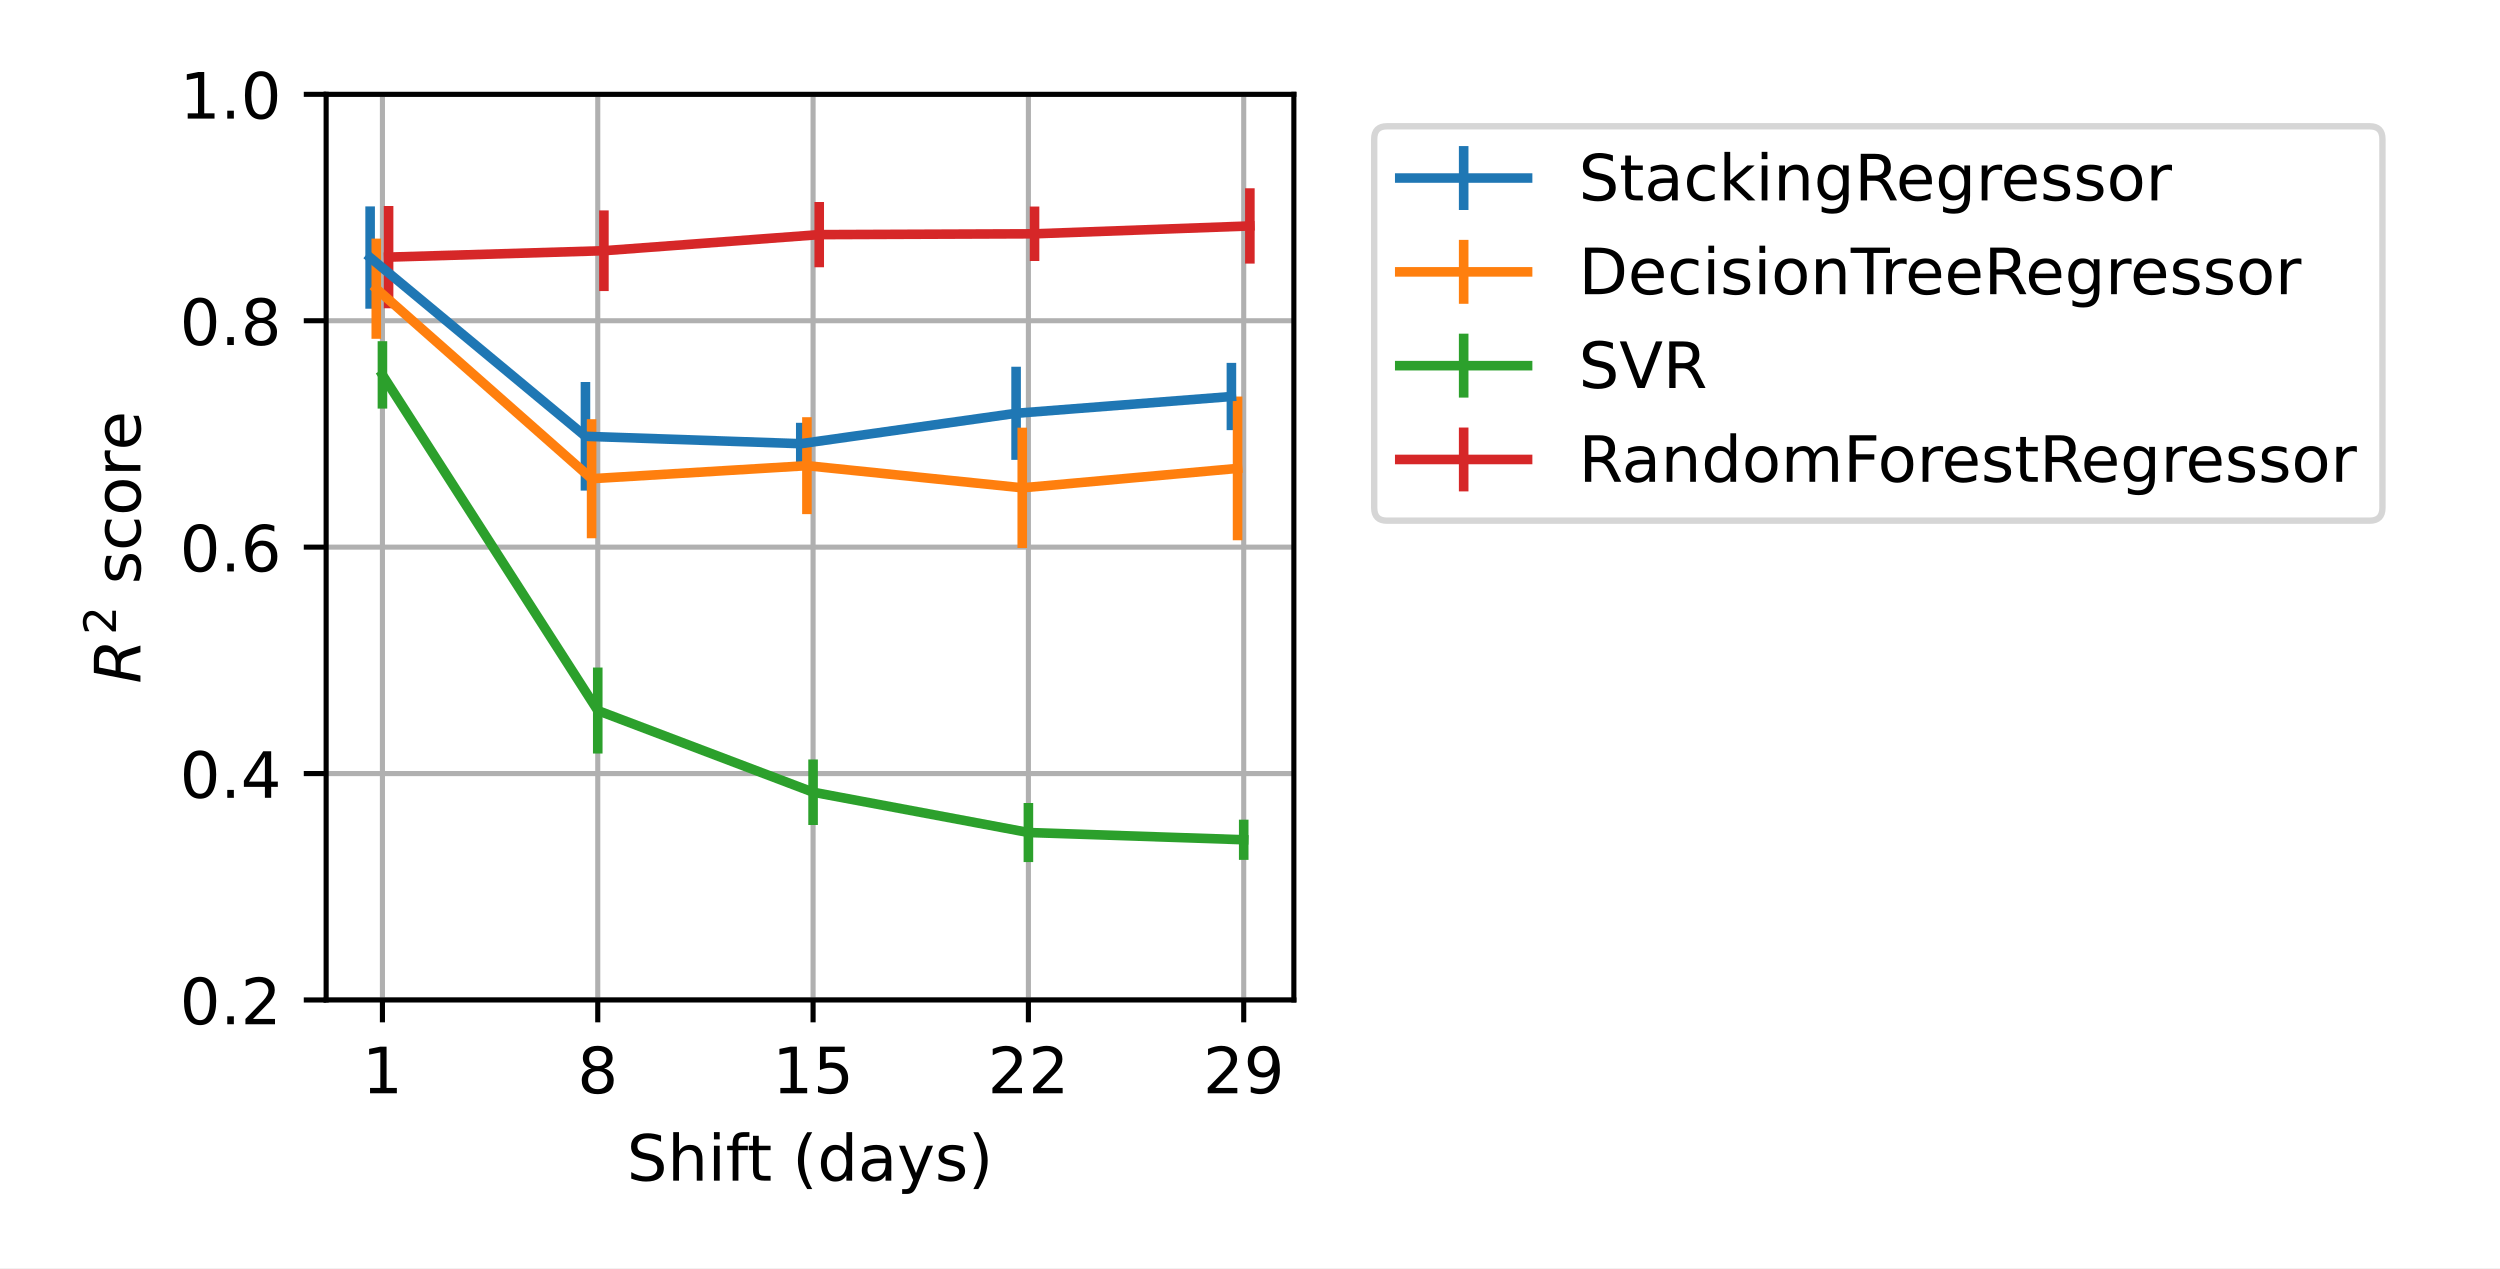
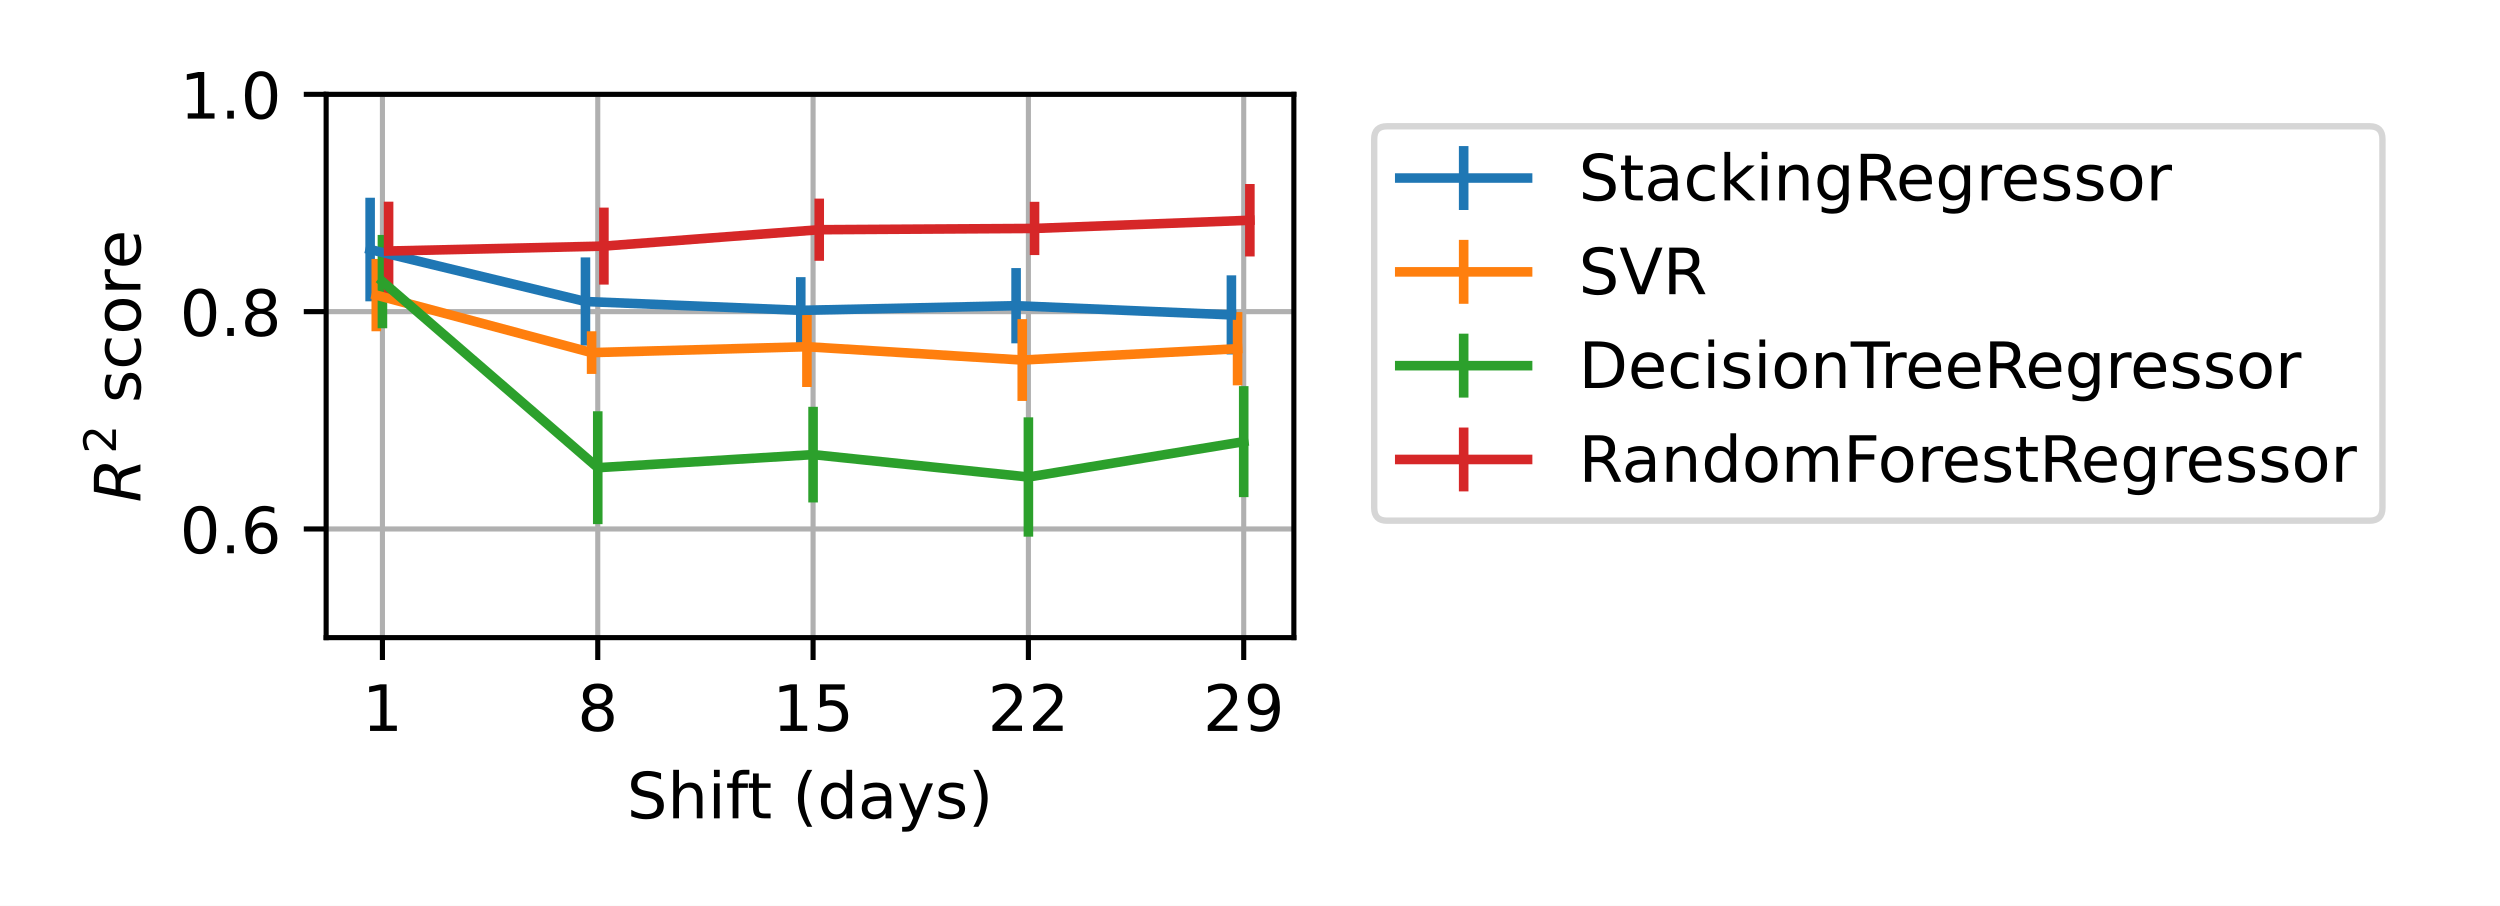
- <svg xmlns="http://www.w3.org/2000/svg" xmlns:xlink="http://www.w3.org/1999/xlink" height="198.425pt" version="1.1" viewBox="0 0 391.181 198.425" width="391.181pt">
+ <svg xmlns="http://www.w3.org/2000/svg" xmlns:xlink="http://www.w3.org/1999/xlink" height="141.732pt" version="1.1" viewBox="0 0 391.181 141.732" width="391.181pt">
  <defs>
    <style type="text/css">*{stroke-linecap:butt;stroke-linejoin:round;}</style>
  </defs>
  <g id="figure_1">
    <g id="patch_1">
-       <path d="M 0 198.425  L 391.181 198.425  L 391.181 0  L 0 0  z " style="fill:#ffffff;" />
+       <path d="M 0 141.732  L 391.181 141.732  L 391.181 0  L 0 0  z " style="fill:#ffffff;" />
    </g>
    <g id="axes_1">
      <g id="patch_2">
-         <path d="M 51.032 156.465  L 202.453 156.465  L 202.453 14.76  L 51.032 14.76  z " style="fill:#ffffff;" />
+         <path d="M 51.032 99.772  L 202.453 99.772  L 202.453 14.76  L 51.032 14.76  z " style="fill:#ffffff;" />
      </g>
      <g id="matplotlib.axis_1">
        <g id="xtick_1">
          <g id="line2d_1">
-             <path clip-path="url(#p8879220103)" d="M 59.84 156.465  L 59.84 14.76  " style="fill:none;stroke:#b0b0b0;stroke-linecap:square;stroke-width:0.8;" />
+             <path clip-path="url(#p739f5dc2d7)" d="M 59.84 99.772  L 59.84 14.76  " style="fill:none;stroke:#b0b0b0;stroke-linecap:square;stroke-width:0.8;" />
          </g>
          <g id="line2d_2">
            <defs>
-               <path d="M 0 0  L 0 3.5  " id="m86d04d858a" style="stroke:#000000;stroke-width:0.8;" />
-             </defs>
-             <g>
-               <use style="stroke:#000000;stroke-width:0.8;" x="59.84" xlink:href="#m86d04d858a" y="156.465" />
+               <path d="M 0 0  L 0 3.5  " id="m52e8be574a" style="stroke:#000000;stroke-width:0.8;" />
+             </defs>
+             <g>
+               <use style="stroke:#000000;stroke-width:0.8;" x="59.84" xlink:href="#m52e8be574a" y="99.772" />
            </g>
          </g>
          <g id="text_1">
-             <g transform="translate(56.65876 171.0636)scale(0.1 -0.1)">
+             <g transform="translate(56.65876 114.3707)scale(0.1 -0.1)">
              <defs>
                <path d="M 794 531  L 1825 531  L 1825 4091  L 703 3866  L 703 4441  L 1819 4666  L 2450 4666  L 2450 531  L 3481 531  L 3481 0  L 794 0  L 794 531  z " id="DejaVuSans-31" transform="scale(0.015625)" />
              </defs>
              <use xlink:href="#DejaVuSans-31" />
            </g>
          </g>
        </g>
        <g id="xtick_2">
          <g id="line2d_3">
-             <path clip-path="url(#p8879220103)" d="M 93.532 156.465  L 93.532 14.76  " style="fill:none;stroke:#b0b0b0;stroke-linecap:square;stroke-width:0.8;" />
+             <path clip-path="url(#p739f5dc2d7)" d="M 93.532 99.772  L 93.532 14.76  " style="fill:none;stroke:#b0b0b0;stroke-linecap:square;stroke-width:0.8;" />
          </g>
          <g id="line2d_4">
            <g>
-               <use style="stroke:#000000;stroke-width:0.8;" x="93.532" xlink:href="#m86d04d858a" y="156.465" />
+               <use style="stroke:#000000;stroke-width:0.8;" x="93.532" xlink:href="#m52e8be574a" y="99.772" />
            </g>
          </g>
          <g id="text_2">
-             <g transform="translate(90.35062 171.0636)scale(0.1 -0.1)">
+             <g transform="translate(90.35062 114.3707)scale(0.1 -0.1)">
              <defs>
                <path d="M 2034 2216  Q 1584 2216 1326 1975  Q 1069 1734 1069 1313  Q 1069 891 1326 650  Q 1584 409 2034 409  Q 2484 409 2743 651  Q 3003 894 3003 1313  Q 3003 1734 2745 1975  Q 2488 2216 2034 2216  z M 1403 2484  Q 997 2584 770 2862  Q 544 3141 544 3541  Q 544 4100 942 4425  Q 1341 4750 2034 4750  Q 2731 4750 3128 4425  Q 3525 4100 3525 3541  Q 3525 3141 3298 2862  Q 3072 2584 2669 2484  Q 3125 2378 3379 2068  Q 3634 1759 3634 1313  Q 3634 634 3220 271  Q 2806 -91 2034 -91  Q 1263 -91 848 271  Q 434 634 434 1313  Q 434 1759 690 2068  Q 947 2378 1403 2484  z M 1172 3481  Q 1172 3119 1398 2916  Q 1625 2713 2034 2713  Q 2441 2713 2670 2916  Q 2900 3119 2900 3481  Q 2900 3844 2670 4047  Q 2441 4250 2034 4250  Q 1625 4250 1398 4047  Q 1172 3844 1172 3481  z " id="DejaVuSans-38" transform="scale(0.015625)" />
              </defs>
              <use xlink:href="#DejaVuSans-38" />
            </g>
          </g>
        </g>
        <g id="xtick_3">
          <g id="line2d_5">
-             <path clip-path="url(#p8879220103)" d="M 127.224 156.465  L 127.224 14.76  " style="fill:none;stroke:#b0b0b0;stroke-linecap:square;stroke-width:0.8;" />
+             <path clip-path="url(#p739f5dc2d7)" d="M 127.224 99.772  L 127.224 14.76  " style="fill:none;stroke:#b0b0b0;stroke-linecap:square;stroke-width:0.8;" />
          </g>
          <g id="line2d_6">
            <g>
-               <use style="stroke:#000000;stroke-width:0.8;" x="127.224" xlink:href="#m86d04d858a" y="156.465" />
+               <use style="stroke:#000000;stroke-width:0.8;" x="127.224" xlink:href="#m52e8be574a" y="99.772" />
            </g>
          </g>
          <g id="text_3">
-             <g transform="translate(120.8612 171.0636)scale(0.1 -0.1)">
+             <g transform="translate(120.8612 114.3707)scale(0.1 -0.1)">
              <defs>
                <path d="M 691 4666  L 3169 4666  L 3169 4134  L 1269 4134  L 1269 2991  Q 1406 3038 1543 3061  Q 1681 3084 1819 3084  Q 2600 3084 3056 2656  Q 3513 2228 3513 1497  Q 3513 744 3044 326  Q 2575 -91 1722 -91  Q 1428 -91 1123 -41  Q 819 9 494 109  L 494 744  Q 775 591 1075 516  Q 1375 441 1709 441  Q 2250 441 2565 725  Q 2881 1009 2881 1497  Q 2881 1984 2565 2268  Q 2250 2553 1709 2553  Q 1456 2553 1204 2497  Q 953 2441 691 2322  L 691 4666  z " id="DejaVuSans-35" transform="scale(0.015625)" />
              </defs>
              <use xlink:href="#DejaVuSans-31" />
              <use x="63.623" xlink:href="#DejaVuSans-35" />
            </g>
          </g>
        </g>
        <g id="xtick_4">
          <g id="line2d_7">
-             <path clip-path="url(#p8879220103)" d="M 160.916 156.465  L 160.916 14.76  " style="fill:none;stroke:#b0b0b0;stroke-linecap:square;stroke-width:0.8;" />
+             <path clip-path="url(#p739f5dc2d7)" d="M 160.916 99.772  L 160.916 14.76  " style="fill:none;stroke:#b0b0b0;stroke-linecap:square;stroke-width:0.8;" />
          </g>
          <g id="line2d_8">
            <g>
-               <use style="stroke:#000000;stroke-width:0.8;" x="160.916" xlink:href="#m86d04d858a" y="156.465" />
+               <use style="stroke:#000000;stroke-width:0.8;" x="160.916" xlink:href="#m52e8be574a" y="99.772" />
            </g>
          </g>
          <g id="text_4">
-             <g transform="translate(154.5531 171.0636)scale(0.1 -0.1)">
+             <g transform="translate(154.5531 114.3707)scale(0.1 -0.1)">
              <defs>
                <path d="M 1228 531  L 3431 531  L 3431 0  L 469 0  L 469 531  Q 828 903 1448 1529  Q 2069 2156 2228 2338  Q 2531 2678 2651 2914  Q 2772 3150 2772 3378  Q 2772 3750 2511 3984  Q 2250 4219 1831 4219  Q 1534 4219 1204 4116  Q 875 4013 500 3803  L 500 4441  Q 881 4594 1212 4672  Q 1544 4750 1819 4750  Q 2544 4750 2975 4387  Q 3406 4025 3406 3419  Q 3406 3131 3298 2873  Q 3191 2616 2906 2266  Q 2828 2175 2409 1742  Q 1991 1309 1228 531  z " id="DejaVuSans-32" transform="scale(0.015625)" />
              </defs>
              <use xlink:href="#DejaVuSans-32" />
              <use x="63.623" xlink:href="#DejaVuSans-32" />
            </g>
          </g>
        </g>
        <g id="xtick_5">
          <g id="line2d_9">
-             <path clip-path="url(#p8879220103)" d="M 194.607 156.465  L 194.607 14.76  " style="fill:none;stroke:#b0b0b0;stroke-linecap:square;stroke-width:0.8;" />
+             <path clip-path="url(#p739f5dc2d7)" d="M 194.607 99.772  L 194.607 14.76  " style="fill:none;stroke:#b0b0b0;stroke-linecap:square;stroke-width:0.8;" />
          </g>
          <g id="line2d_10">
            <g>
-               <use style="stroke:#000000;stroke-width:0.8;" x="194.607" xlink:href="#m86d04d858a" y="156.465" />
+               <use style="stroke:#000000;stroke-width:0.8;" x="194.607" xlink:href="#m52e8be574a" y="99.772" />
            </g>
          </g>
          <g id="text_5">
-             <g transform="translate(188.2449 171.0636)scale(0.1 -0.1)">
+             <g transform="translate(188.2449 114.3707)scale(0.1 -0.1)">
              <defs>
                <path d="M 703 97  L 703 672  Q 941 559 1184 500  Q 1428 441 1663 441  Q 2288 441 2617 861  Q 2947 1281 2994 2138  Q 2813 1869 2534 1725  Q 2256 1581 1919 1581  Q 1219 1581 811 2004  Q 403 2428 403 3163  Q 403 3881 828 4315  Q 1253 4750 1959 4750  Q 2769 4750 3195 4129  Q 3622 3509 3622 2328  Q 3622 1225 3098 567  Q 2575 -91 1691 -91  Q 1453 -91 1209 -44  Q 966 3 703 97  z M 1959 2075  Q 2384 2075 2632 2365  Q 2881 2656 2881 3163  Q 2881 3666 2632 3958  Q 2384 4250 1959 4250  Q 1534 4250 1286 3958  Q 1038 3666 1038 3163  Q 1038 2656 1286 2365  Q 1534 2075 1959 2075  z " id="DejaVuSans-39" transform="scale(0.015625)" />
              </defs>
              <use xlink:href="#DejaVuSans-32" />
              <use x="63.623" xlink:href="#DejaVuSans-39" />
            </g>
          </g>
        </g>
        <g id="text_6">
-           <g transform="translate(98.0846 184.7418)scale(0.1 -0.1)">
+           <g transform="translate(98.0846 128.0488)scale(0.1 -0.1)">
            <defs>
              <path d="M 3425 4513  L 3425 3897  Q 3066 4069 2747 4153  Q 2428 4238 2131 4238  Q 1616 4238 1336 4038  Q 1056 3838 1056 3469  Q 1056 3159 1242 3001  Q 1428 2844 1947 2747  L 2328 2669  Q 3034 2534 3370 2195  Q 3706 1856 3706 1288  Q 3706 609 3251 259  Q 2797 -91 1919 -91  Q 1588 -91 1214 -16  Q 841 59 441 206  L 441 856  Q 825 641 1194 531  Q 1563 422 1919 422  Q 2459 422 2753 634  Q 3047 847 3047 1241  Q 3047 1584 2836 1778  Q 2625 1972 2144 2069  L 1759 2144  Q 1053 2284 737 2584  Q 422 2884 422 3419  Q 422 4038 858 4394  Q 1294 4750 2059 4750  Q 2388 4750 2728 4690  Q 3069 4631 3425 4513  z " id="DejaVuSans-53" transform="scale(0.015625)" />
              <path d="M 3513 2113  L 3513 0  L 2938 0  L 2938 2094  Q 2938 2591 2744 2837  Q 2550 3084 2163 3084  Q 1697 3084 1428 2787  Q 1159 2491 1159 1978  L 1159 0  L 581 0  L 581 4863  L 1159 4863  L 1159 2956  Q 1366 3272 1645 3428  Q 1925 3584 2291 3584  Q 2894 3584 3203 3211  Q 3513 2838 3513 2113  z " id="DejaVuSans-68" transform="scale(0.015625)" />
              <path d="M 603 3500  L 1178 3500  L 1178 0  L 603 0  L 603 3500  z M 603 4863  L 1178 4863  L 1178 4134  L 603 4134  L 603 4863  z " id="DejaVuSans-69" transform="scale(0.015625)" />
              <path d="M 2375 4863  L 2375 4384  L 1825 4384  Q 1516 4384 1395 4259  Q 1275 4134 1275 3809  L 1275 3500  L 2222 3500  L 2222 3053  L 1275 3053  L 1275 0  L 697 0  L 697 3053  L 147 3053  L 147 3500  L 697 3500  L 697 3744  Q 697 4328 969 4595  Q 1241 4863 1831 4863  L 2375 4863  z " id="DejaVuSans-66" transform="scale(0.015625)" />
              <path d="M 1172 4494  L 1172 3500  L 2356 3500  L 2356 3053  L 1172 3053  L 1172 1153  Q 1172 725 1289 603  Q 1406 481 1766 481  L 2356 481  L 2356 0  L 1766 0  Q 1100 0 847 248  Q 594 497 594 1153  L 594 3053  L 172 3053  L 172 3500  L 594 3500  L 594 4494  L 1172 4494  z " id="DejaVuSans-74" transform="scale(0.015625)" />
              <path id="DejaVuSans-20" transform="scale(0.015625)" />
              <path d="M 1984 4856  Q 1566 4138 1362 3434  Q 1159 2731 1159 2009  Q 1159 1288 1364 580  Q 1569 -128 1984 -844  L 1484 -844  Q 1016 -109 783 600  Q 550 1309 550 2009  Q 550 2706 781 3412  Q 1013 4119 1484 4856  L 1984 4856  z " id="DejaVuSans-28" transform="scale(0.015625)" />
              <path d="M 2906 2969  L 2906 4863  L 3481 4863  L 3481 0  L 2906 0  L 2906 525  Q 2725 213 2448 61  Q 2172 -91 1784 -91  Q 1150 -91 751 415  Q 353 922 353 1747  Q 353 2572 751 3078  Q 1150 3584 1784 3584  Q 2172 3584 2448 3432  Q 2725 3281 2906 2969  z M 947 1747  Q 947 1113 1208 752  Q 1469 391 1925 391  Q 2381 391 2643 752  Q 2906 1113 2906 1747  Q 2906 2381 2643 2742  Q 2381 3103 1925 3103  Q 1469 3103 1208 2742  Q 947 2381 947 1747  z " id="DejaVuSans-64" transform="scale(0.015625)" />
              <path d="M 2194 1759  Q 1497 1759 1228 1600  Q 959 1441 959 1056  Q 959 750 1161 570  Q 1363 391 1709 391  Q 2188 391 2477 730  Q 2766 1069 2766 1631  L 2766 1759  L 2194 1759  z M 3341 1997  L 3341 0  L 2766 0  L 2766 531  Q 2569 213 2275 61  Q 1981 -91 1556 -91  Q 1019 -91 701 211  Q 384 513 384 1019  Q 384 1609 779 1909  Q 1175 2209 1959 2209  L 2766 2209  L 2766 2266  Q 2766 2663 2505 2880  Q 2244 3097 1772 3097  Q 1472 3097 1187 3025  Q 903 2953 641 2809  L 641 3341  Q 956 3463 1253 3523  Q 1550 3584 1831 3584  Q 2591 3584 2966 3190  Q 3341 2797 3341 1997  z " id="DejaVuSans-61" transform="scale(0.015625)" />
              <path d="M 2059 -325  Q 1816 -950 1584 -1140  Q 1353 -1331 966 -1331  L 506 -1331  L 506 -850  L 844 -850  Q 1081 -850 1212 -737  Q 1344 -625 1503 -206  L 1606 56  L 191 3500  L 800 3500  L 1894 763  L 2988 3500  L 3597 3500  L 2059 -325  z " id="DejaVuSans-79" transform="scale(0.015625)" />
              <path d="M 2834 3397  L 2834 2853  Q 2591 2978 2328 3040  Q 2066 3103 1784 3103  Q 1356 3103 1142 2972  Q 928 2841 928 2578  Q 928 2378 1081 2264  Q 1234 2150 1697 2047  L 1894 2003  Q 2506 1872 2764 1633  Q 3022 1394 3022 966  Q 3022 478 2636 193  Q 2250 -91 1575 -91  Q 1294 -91 989 -36  Q 684 19 347 128  L 347 722  Q 666 556 975 473  Q 1284 391 1588 391  Q 1994 391 2212 530  Q 2431 669 2431 922  Q 2431 1156 2273 1281  Q 2116 1406 1581 1522  L 1381 1569  Q 847 1681 609 1914  Q 372 2147 372 2553  Q 372 3047 722 3315  Q 1072 3584 1716 3584  Q 2034 3584 2315 3537  Q 2597 3491 2834 3397  z " id="DejaVuSans-73" transform="scale(0.015625)" />
              <path d="M 513 4856  L 1013 4856  Q 1481 4119 1714 3412  Q 1947 2706 1947 2009  Q 1947 1309 1714 600  Q 1481 -109 1013 -844  L 513 -844  Q 928 -128 1133 580  Q 1338 1288 1338 2009  Q 1338 2731 1133 3434  Q 928 4138 513 4856  z " id="DejaVuSans-29" transform="scale(0.015625)" />
            </defs>
            <use xlink:href="#DejaVuSans-53" />
            <use x="63.477" xlink:href="#DejaVuSans-68" />
            <use x="126.855" xlink:href="#DejaVuSans-69" />
            <use x="154.639" xlink:href="#DejaVuSans-66" />
            <use x="188.094" xlink:href="#DejaVuSans-74" />
            <use x="227.303" xlink:href="#DejaVuSans-20" />
            <use x="259.09" xlink:href="#DejaVuSans-28" />
            <use x="298.104" xlink:href="#DejaVuSans-64" />
            <use x="361.58" xlink:href="#DejaVuSans-61" />
            <use x="422.859" xlink:href="#DejaVuSans-79" />
            <use x="482.039" xlink:href="#DejaVuSans-73" />
            <use x="534.139" xlink:href="#DejaVuSans-29" />
          </g>
        </g>
      </g>
      <g id="matplotlib.axis_2">
        <g id="ytick_1">
          <g id="line2d_11">
-             <path clip-path="url(#p8879220103)" d="M 51.032 156.465  L 202.453 156.465  " style="fill:none;stroke:#b0b0b0;stroke-linecap:square;stroke-width:0.8;" />
+             <path clip-path="url(#p739f5dc2d7)" d="M 51.032 82.77  L 202.453 82.77  " style="fill:none;stroke:#b0b0b0;stroke-linecap:square;stroke-width:0.8;" />
          </g>
          <g id="line2d_12">
            <defs>
-               <path d="M 0 0  L -3.5 0  " id="m0804b4b6fe" style="stroke:#000000;stroke-width:0.8;" />
-             </defs>
-             <g>
-               <use style="stroke:#000000;stroke-width:0.8;" x="51.032" xlink:href="#m0804b4b6fe" y="156.465" />
+               <path d="M 0 0  L -3.5 0  " id="m5bd14135e4" style="stroke:#000000;stroke-width:0.8;" />
+             </defs>
+             <g>
+               <use style="stroke:#000000;stroke-width:0.8;" x="51.032" xlink:href="#m5bd14135e4" y="82.77" />
            </g>
          </g>
          <g id="text_7">
-             <g transform="translate(28.12888 160.2644)scale(0.1 -0.1)">
+             <g transform="translate(28.12888 86.56905)scale(0.1 -0.1)">
              <defs>
                <path d="M 2034 4250  Q 1547 4250 1301 3770  Q 1056 3291 1056 2328  Q 1056 1369 1301 889  Q 1547 409 2034 409  Q 2525 409 2770 889  Q 3016 1369 3016 2328  Q 3016 3291 2770 3770  Q 2525 4250 2034 4250  z M 2034 4750  Q 2819 4750 3233 4129  Q 3647 3509 3647 2328  Q 3647 1150 3233 529  Q 2819 -91 2034 -91  Q 1250 -91 836 529  Q 422 1150 422 2328  Q 422 3509 836 4129  Q 1250 4750 2034 4750  z " id="DejaVuSans-30" transform="scale(0.015625)" />
                <path d="M 684 794  L 1344 794  L 1344 0  L 684 0  L 684 794  z " id="DejaVuSans-2e" transform="scale(0.015625)" />
-               </defs>
-               <use xlink:href="#DejaVuSans-30" />
-               <use x="63.623" xlink:href="#DejaVuSans-2e" />
-               <use x="95.41" xlink:href="#DejaVuSans-32" />
-             </g>
-           </g>
-         </g>
-         <g id="ytick_2">
-           <g id="line2d_13">
-             <path clip-path="url(#p8879220103)" d="M 51.032 121.039  L 202.453 121.039  " style="fill:none;stroke:#b0b0b0;stroke-linecap:square;stroke-width:0.8;" />
-           </g>
-           <g id="line2d_14">
-             <g>
-               <use style="stroke:#000000;stroke-width:0.8;" x="51.032" xlink:href="#m0804b4b6fe" y="121.039" />
-             </g>
-           </g>
-           <g id="text_8">
-             <g transform="translate(28.12888 124.8381)scale(0.1 -0.1)">
-               <defs>
-                 <path d="M 2419 4116  L 825 1625  L 2419 1625  L 2419 4116  z M 2253 4666  L 3047 4666  L 3047 1625  L 3713 1625  L 3713 1100  L 3047 1100  L 3047 0  L 2419 0  L 2419 1100  L 313 1100  L 313 1709  L 2253 4666  z " id="DejaVuSans-34" transform="scale(0.015625)" />
-               </defs>
-               <use xlink:href="#DejaVuSans-30" />
-               <use x="63.623" xlink:href="#DejaVuSans-2e" />
-               <use x="95.41" xlink:href="#DejaVuSans-34" />
-             </g>
-           </g>
-         </g>
-         <g id="ytick_3">
-           <g id="line2d_15">
-             <path clip-path="url(#p8879220103)" d="M 51.032 85.613  L 202.453 85.613  " style="fill:none;stroke:#b0b0b0;stroke-linecap:square;stroke-width:0.8;" />
-           </g>
-           <g id="line2d_16">
-             <g>
-               <use style="stroke:#000000;stroke-width:0.8;" x="51.032" xlink:href="#m0804b4b6fe" y="85.613" />
-             </g>
-           </g>
-           <g id="text_9">
-             <g transform="translate(28.12888 89.41182)scale(0.1 -0.1)">
-               <defs>
                <path d="M 2113 2584  Q 1688 2584 1439 2293  Q 1191 2003 1191 1497  Q 1191 994 1439 701  Q 1688 409 2113 409  Q 2538 409 2786 701  Q 3034 994 3034 1497  Q 3034 2003 2786 2293  Q 2538 2584 2113 2584  z M 3366 4563  L 3366 3988  Q 3128 4100 2886 4159  Q 2644 4219 2406 4219  Q 1781 4219 1451 3797  Q 1122 3375 1075 2522  Q 1259 2794 1537 2939  Q 1816 3084 2150 3084  Q 2853 3084 3261 2657  Q 3669 2231 3669 1497  Q 3669 778 3244 343  Q 2819 -91 2113 -91  Q 1303 -91 875 529  Q 447 1150 447 2328  Q 447 3434 972 4092  Q 1497 4750 2381 4750  Q 2619 4750 2861 4703  Q 3103 4656 3366 4563  z " id="DejaVuSans-36" transform="scale(0.015625)" />
              </defs>
              <use xlink:href="#DejaVuSans-30" />
              <use x="63.623" xlink:href="#DejaVuSans-2e" />
              <use x="95.41" xlink:href="#DejaVuSans-36" />
            </g>
          </g>
        </g>
-         <g id="ytick_4">
-           <g id="line2d_17">
-             <path clip-path="url(#p8879220103)" d="M 51.032 50.186  L 202.453 50.186  " style="fill:none;stroke:#b0b0b0;stroke-linecap:square;stroke-width:0.8;" />
-           </g>
-           <g id="line2d_18">
-             <g>
-               <use style="stroke:#000000;stroke-width:0.8;" x="51.032" xlink:href="#m0804b4b6fe" y="50.186" />
-             </g>
-           </g>
-           <g id="text_10">
-             <g transform="translate(28.12888 53.98552)scale(0.1 -0.1)">
+         <g id="ytick_2">
+           <g id="line2d_13">
+             <path clip-path="url(#p739f5dc2d7)" d="M 51.032 48.765  L 202.453 48.765  " style="fill:none;stroke:#b0b0b0;stroke-linecap:square;stroke-width:0.8;" />
+           </g>
+           <g id="line2d_14">
+             <g>
+               <use style="stroke:#000000;stroke-width:0.8;" x="51.032" xlink:href="#m5bd14135e4" y="48.765" />
+             </g>
+           </g>
+           <g id="text_8">
+             <g transform="translate(28.12888 52.56413)scale(0.1 -0.1)">
              <use xlink:href="#DejaVuSans-30" />
              <use x="63.623" xlink:href="#DejaVuSans-2e" />
              <use x="95.41" xlink:href="#DejaVuSans-38" />
            </g>
          </g>
        </g>
-         <g id="ytick_5">
-           <g id="line2d_19">
-             <path clip-path="url(#p8879220103)" d="M 51.032 14.76  L 202.453 14.76  " style="fill:none;stroke:#b0b0b0;stroke-linecap:square;stroke-width:0.8;" />
-           </g>
-           <g id="line2d_20">
-             <g>
-               <use style="stroke:#000000;stroke-width:0.8;" x="51.032" xlink:href="#m0804b4b6fe" y="14.76" />
-             </g>
-           </g>
-           <g id="text_11">
+         <g id="ytick_3">
+           <g id="line2d_15">
+             <path clip-path="url(#p739f5dc2d7)" d="M 51.032 14.76  L 202.453 14.76  " style="fill:none;stroke:#b0b0b0;stroke-linecap:square;stroke-width:0.8;" />
+           </g>
+           <g id="line2d_16">
+             <g>
+               <use style="stroke:#000000;stroke-width:0.8;" x="51.032" xlink:href="#m5bd14135e4" y="14.76" />
+             </g>
+           </g>
+           <g id="text_9">
            <g transform="translate(28.12888 18.55922)scale(0.1 -0.1)">
              <use xlink:href="#DejaVuSans-31" />
              <use x="63.623" xlink:href="#DejaVuSans-2e" />
              <use x="95.41" xlink:href="#DejaVuSans-30" />
            </g>
          </g>
        </g>
-         <g id="text_12">
-           <g transform="translate(22.04919 106.9626)rotate(-90)scale(0.1 -0.1)">
+         <g id="text_10">
+           <g transform="translate(22.04919 78.61614)rotate(-90)scale(0.1 -0.1)">
            <defs>
              <path d="M 1613 4147  L 1294 2491  L 2106 2491  Q 2584 2491 2879 2755  Q 3175 3019 3175 3444  Q 3175 3784 2976 3965  Q 2778 4147 2406 4147  L 1613 4147  z M 2772 2241  Q 2972 2194 3105 2009  Q 3238 1825 3413 1275  L 3809 0  L 3144 0  L 2778 1197  Q 2638 1659 2453 1815  Q 2269 1972 1888 1972  L 1191 1972  L 806 0  L 172 0  L 1081 4666  L 2503 4666  Q 3150 4666 3495 4373  Q 3841 4081 3841 3531  Q 3841 3044 3547 2687  Q 3253 2331 2772 2241  z " id="DejaVuSans-Oblique-52" transform="scale(0.015625)" />
              <path d="M 3122 3366  L 3122 2828  Q 2878 2963 2633 3030  Q 2388 3097 2138 3097  Q 1578 3097 1268 2742  Q 959 2388 959 1747  Q 959 1106 1268 751  Q 1578 397 2138 397  Q 2388 397 2633 464  Q 2878 531 3122 666  L 3122 134  Q 2881 22 2623 -34  Q 2366 -91 2075 -91  Q 1284 -91 818 406  Q 353 903 353 1747  Q 353 2603 823 3093  Q 1294 3584 2113 3584  Q 2378 3584 2631 3529  Q 2884 3475 3122 3366  z " id="DejaVuSans-63" transform="scale(0.015625)" />
              <path d="M 1959 3097  Q 1497 3097 1228 2736  Q 959 2375 959 1747  Q 959 1119 1226 758  Q 1494 397 1959 397  Q 2419 397 2687 759  Q 2956 1122 2956 1747  Q 2956 2369 2687 2733  Q 2419 3097 1959 3097  z M 1959 3584  Q 2709 3584 3137 3096  Q 3566 2609 3566 1747  Q 3566 888 3137 398  Q 2709 -91 1959 -91  Q 1206 -91 779 398  Q 353 888 353 1747  Q 353 2609 779 3096  Q 1206 3584 1959 3584  z " id="DejaVuSans-6f" transform="scale(0.015625)" />
              <path d="M 2631 2963  Q 2534 3019 2420 3045  Q 2306 3072 2169 3072  Q 1681 3072 1420 2755  Q 1159 2438 1159 1844  L 1159 0  L 581 0  L 581 3500  L 1159 3500  L 1159 2956  Q 1341 3275 1631 3429  Q 1922 3584 2338 3584  Q 2397 3584 2469 3576  Q 2541 3569 2628 3553  L 2631 2963  z " id="DejaVuSans-72" transform="scale(0.015625)" />
              <path d="M 3597 1894  L 3597 1613  L 953 1613  Q 991 1019 1311 708  Q 1631 397 2203 397  Q 2534 397 2845 478  Q 3156 559 3463 722  L 3463 178  Q 3153 47 2828 -22  Q 2503 -91 2169 -91  Q 1331 -91 842 396  Q 353 884 353 1716  Q 353 2575 817 3079  Q 1281 3584 2069 3584  Q 2775 3584 3186 3129  Q 3597 2675 3597 1894  z M 3022 2063  Q 3016 2534 2758 2815  Q 2500 3097 2075 3097  Q 1594 3097 1305 2825  Q 1016 2553 972 2059  L 3022 2063  z " id="DejaVuSans-65" transform="scale(0.015625)" />
            </defs>
            <use transform="translate(0 0.765625)" xlink:href="#DejaVuSans-Oblique-52" />
            <use transform="translate(76.49919 39.04688)scale(0.7)" xlink:href="#DejaVuSans-32" />
            <use transform="translate(123.7697 0.765625)" xlink:href="#DejaVuSans-20" />
            <use transform="translate(155.5568 0.765625)" xlink:href="#DejaVuSans-73" />
            <use transform="translate(207.6564 0.765625)" xlink:href="#DejaVuSans-63" />
            <use transform="translate(262.6369 0.765625)" xlink:href="#DejaVuSans-6f" />
            <use transform="translate(323.8185 0.765625)" xlink:href="#DejaVuSans-72" />
            <use transform="translate(364.9318 0.765625)" xlink:href="#DejaVuSans-65" />
          </g>
        </g>
      </g>
      <g id="LineCollection_1">
-         <path clip-path="url(#p8879220103)" d="M 57.915 48.312  L 57.915 32.299  " style="fill:none;stroke:#1f77b4;stroke-width:1.5;" />
-         <path clip-path="url(#p8879220103)" d="M 91.607 76.769  L 91.607 59.77  " style="fill:none;stroke:#1f77b4;stroke-width:1.5;" />
-         <path clip-path="url(#p8879220103)" d="M 125.298 72.697  L 125.298 66.158  " style="fill:none;stroke:#1f77b4;stroke-width:1.5;" />
-         <path clip-path="url(#p8879220103)" d="M 158.99 71.954  L 158.99 57.379  " style="fill:none;stroke:#1f77b4;stroke-width:1.5;" />
-         <path clip-path="url(#p8879220103)" d="M 192.682 67.308  L 192.682 56.774  " style="fill:none;stroke:#1f77b4;stroke-width:1.5;" />
+         <path clip-path="url(#p739f5dc2d7)" d="M 57.915 47.147  L 57.915 30.944  " style="fill:none;stroke:#1f77b4;stroke-width:1.5;" />
+         <path clip-path="url(#p739f5dc2d7)" d="M 91.607 54.08  L 91.607 40.277  " style="fill:none;stroke:#1f77b4;stroke-width:1.5;" />
+         <path clip-path="url(#p739f5dc2d7)" d="M 125.298 53.755  L 125.298 43.367  " style="fill:none;stroke:#1f77b4;stroke-width:1.5;" />
+         <path clip-path="url(#p739f5dc2d7)" d="M 158.99 53.726  L 158.99 41.94  " style="fill:none;stroke:#1f77b4;stroke-width:1.5;" />
+         <path clip-path="url(#p739f5dc2d7)" d="M 192.682 55.461  L 192.682 43.086  " style="fill:none;stroke:#1f77b4;stroke-width:1.5;" />
      </g>
      <g id="LineCollection_2">
-         <path clip-path="url(#p8879220103)" d="M 58.877 53.015  L 58.877 37.335  " style="fill:none;stroke:#ff7f0e;stroke-width:1.5;" />
-         <path clip-path="url(#p8879220103)" d="M 92.569 84.222  L 92.569 65.588  " style="fill:none;stroke:#ff7f0e;stroke-width:1.5;" />
-         <path clip-path="url(#p8879220103)" d="M 126.261 80.446  L 126.261 65.283  " style="fill:none;stroke:#ff7f0e;stroke-width:1.5;" />
-         <path clip-path="url(#p8879220103)" d="M 159.953 85.748  L 159.953 66.914  " style="fill:none;stroke:#ff7f0e;stroke-width:1.5;" />
-         <path clip-path="url(#p8879220103)" d="M 193.645 84.54  L 193.645 62.042  " style="fill:none;stroke:#ff7f0e;stroke-width:1.5;" />
+         <path clip-path="url(#p739f5dc2d7)" d="M 58.877 51.837  L 58.877 40.52  " style="fill:none;stroke:#ff7f0e;stroke-width:1.5;" />
+         <path clip-path="url(#p739f5dc2d7)" d="M 92.569 58.513  L 92.569 51.835  " style="fill:none;stroke:#ff7f0e;stroke-width:1.5;" />
+         <path clip-path="url(#p739f5dc2d7)" d="M 126.261 60.551  L 126.261 47.954  " style="fill:none;stroke:#ff7f0e;stroke-width:1.5;" />
+         <path clip-path="url(#p739f5dc2d7)" d="M 159.953 62.737  L 159.953 49.939  " style="fill:none;stroke:#ff7f0e;stroke-width:1.5;" />
+         <path clip-path="url(#p739f5dc2d7)" d="M 193.645 60.293  L 193.645 48.825  " style="fill:none;stroke:#ff7f0e;stroke-width:1.5;" />
      </g>
      <g id="LineCollection_3">
-         <path clip-path="url(#p8879220103)" d="M 59.84 63.935  L 59.84 53.387  " style="fill:none;stroke:#2ca02c;stroke-width:1.5;" />
-         <path clip-path="url(#p8879220103)" d="M 93.532 117.912  L 93.532 104.453  " style="fill:none;stroke:#2ca02c;stroke-width:1.5;" />
-         <path clip-path="url(#p8879220103)" d="M 127.224 129.085  L 127.224 118.831  " style="fill:none;stroke:#2ca02c;stroke-width:1.5;" />
-         <path clip-path="url(#p8879220103)" d="M 160.916 134.888  L 160.916 125.643  " style="fill:none;stroke:#2ca02c;stroke-width:1.5;" />
-         <path clip-path="url(#p8879220103)" d="M 194.607 134.546  L 194.607 128.252  " style="fill:none;stroke:#2ca02c;stroke-width:1.5;" />
+         <path clip-path="url(#p739f5dc2d7)" d="M 59.84 51.364  L 59.84 36.76  " style="fill:none;stroke:#2ca02c;stroke-width:1.5;" />
+         <path clip-path="url(#p739f5dc2d7)" d="M 93.532 82.016  L 93.532 64.347  " style="fill:none;stroke:#2ca02c;stroke-width:1.5;" />
+         <path clip-path="url(#p739f5dc2d7)" d="M 127.224 78.617  L 127.224 63.652  " style="fill:none;stroke:#2ca02c;stroke-width:1.5;" />
+         <path clip-path="url(#p739f5dc2d7)" d="M 160.916 83.975  L 160.916 65.305  " style="fill:none;stroke:#2ca02c;stroke-width:1.5;" />
+         <path clip-path="url(#p739f5dc2d7)" d="M 194.607 77.783  L 194.607 60.424  " style="fill:none;stroke:#2ca02c;stroke-width:1.5;" />
      </g>
      <g id="LineCollection_4">
-         <path clip-path="url(#p8879220103)" d="M 60.803 48.234  L 60.803 32.231  " style="fill:none;stroke:#d62728;stroke-width:1.5;" />
-         <path clip-path="url(#p8879220103)" d="M 94.494 45.542  L 94.494 32.918  " style="fill:none;stroke:#d62728;stroke-width:1.5;" />
-         <path clip-path="url(#p8879220103)" d="M 128.186 41.817  L 128.186 31.612  " style="fill:none;stroke:#d62728;stroke-width:1.5;" />
-         <path clip-path="url(#p8879220103)" d="M 161.878 40.844  L 161.878 32.322  " style="fill:none;stroke:#d62728;stroke-width:1.5;" />
-         <path clip-path="url(#p8879220103)" d="M 195.57 41.248  L 195.57 29.46  " style="fill:none;stroke:#d62728;stroke-width:1.5;" />
-       </g>
-       <g id="line2d_21">
-         <path clip-path="url(#p8879220103)" d="M 57.915 40.305  L 91.607 68.269  L 125.298 69.427  L 158.99 64.667  L 192.682 62.041  " style="fill:none;stroke:#1f77b4;stroke-linecap:square;stroke-width:1.5;" />
-       </g>
-       <g id="line2d_22">
-         <path clip-path="url(#p8879220103)" d="M 58.877 45.175  L 92.569 74.905  L 126.261 72.865  L 159.953 76.331  L 193.645 73.291  " style="fill:none;stroke:#ff7f0e;stroke-linecap:square;stroke-width:1.5;" />
-       </g>
-       <g id="line2d_23">
-         <path clip-path="url(#p8879220103)" d="M 59.84 58.661  L 93.532 111.182  L 127.224 123.958  L 160.916 130.265  L 194.607 131.399  " style="fill:none;stroke:#2ca02c;stroke-linecap:square;stroke-width:1.5;" />
-       </g>
-       <g id="line2d_24">
-         <path clip-path="url(#p8879220103)" d="M 60.803 40.233  L 94.494 39.23  L 128.186 36.714  L 161.878 36.583  L 195.57 35.354  " style="fill:none;stroke:#d62728;stroke-linecap:square;stroke-width:1.5;" />
+         <path clip-path="url(#p739f5dc2d7)" d="M 60.803 46.999  L 60.803 31.557  " style="fill:none;stroke:#d62728;stroke-width:1.5;" />
+         <path clip-path="url(#p739f5dc2d7)" d="M 94.494 44.532  L 94.494 32.48  " style="fill:none;stroke:#d62728;stroke-width:1.5;" />
+         <path clip-path="url(#p739f5dc2d7)" d="M 128.186 40.813  L 128.186 31.076  " style="fill:none;stroke:#d62728;stroke-width:1.5;" />
+         <path clip-path="url(#p739f5dc2d7)" d="M 161.878 39.913  L 161.878 31.575  " style="fill:none;stroke:#d62728;stroke-width:1.5;" />
+         <path clip-path="url(#p739f5dc2d7)" d="M 195.57 40.132  L 195.57 28.79  " style="fill:none;stroke:#d62728;stroke-width:1.5;" />
+       </g>
+       <g id="line2d_17">
+         <path clip-path="url(#p739f5dc2d7)" d="M 57.915 39.046  L 91.607 47.179  L 125.298 48.561  L 158.99 47.833  L 192.682 49.273  " style="fill:none;stroke:#1f77b4;stroke-linecap:square;stroke-width:1.5;" />
+       </g>
+       <g id="line2d_18">
+         <path clip-path="url(#p739f5dc2d7)" d="M 58.877 46.179  L 92.569 55.174  L 126.261 54.252  L 159.953 56.338  L 193.645 54.559  " style="fill:none;stroke:#ff7f0e;stroke-linecap:square;stroke-width:1.5;" />
+       </g>
+       <g id="line2d_19">
+         <path clip-path="url(#p739f5dc2d7)" d="M 59.84 44.062  L 93.532 73.182  L 127.224 71.135  L 160.916 74.64  L 194.607 69.104  " style="fill:none;stroke:#2ca02c;stroke-linecap:square;stroke-width:1.5;" />
+       </g>
+       <g id="line2d_20">
+         <path clip-path="url(#p739f5dc2d7)" d="M 60.803 39.278  L 94.494 38.506  L 128.186 35.944  L 161.878 35.744  L 195.57 34.461  " style="fill:none;stroke:#d62728;stroke-linecap:square;stroke-width:1.5;" />
      </g>
      <g id="patch_3">
-         <path d="M 51.032 156.465  L 51.032 14.76  " style="fill:none;stroke:#000000;stroke-linecap:square;stroke-linejoin:miter;stroke-width:0.8;" />
+         <path d="M 51.032 99.772  L 51.032 14.76  " style="fill:none;stroke:#000000;stroke-linecap:square;stroke-linejoin:miter;stroke-width:0.8;" />
      </g>
      <g id="patch_4">
-         <path d="M 202.453 156.465  L 202.453 14.76  " style="fill:none;stroke:#000000;stroke-linecap:square;stroke-linejoin:miter;stroke-width:0.8;" />
+         <path d="M 202.453 99.772  L 202.453 14.76  " style="fill:none;stroke:#000000;stroke-linecap:square;stroke-linejoin:miter;stroke-width:0.8;" />
      </g>
      <g id="patch_5">
-         <path d="M 51.032 156.465  L 202.453 156.465  " style="fill:none;stroke:#000000;stroke-linecap:square;stroke-linejoin:miter;stroke-width:0.8;" />
+         <path d="M 51.032 99.772  L 202.453 99.772  " style="fill:none;stroke:#000000;stroke-linecap:square;stroke-linejoin:miter;stroke-width:0.8;" />
      </g>
      <g id="patch_6">
        <path d="M 51.032 14.76  L 202.453 14.76  " style="fill:none;stroke:#000000;stroke-linecap:square;stroke-linejoin:miter;stroke-width:0.8;" />
      </g>
      <g id="legend_1">
        <g id="patch_7">
          <path d="M 217.024 81.472  L 370.785 81.472  Q 372.785 81.472 372.785 79.472  L 372.785 21.76  Q 372.785 19.76 370.785 19.76  L 217.024 19.76  Q 215.024 19.76 215.024 21.76  L 215.024 79.472  Q 215.024 81.472 217.024 81.472  z " style="fill:#ffffff;opacity:0.8;stroke:#cccccc;stroke-linejoin:miter;" />
        </g>
        <g id="LineCollection_5">
          <path d="M 229.024 32.858  L 229.024 22.858  " style="fill:none;stroke:#1f77b4;stroke-width:1.5;" />
        </g>
-         <g id="line2d_25">
+         <g id="line2d_21">
          <path d="M 219.024 27.858  L 239.024 27.858  " style="fill:none;stroke:#1f77b4;stroke-linecap:square;stroke-width:1.5;" />
        </g>
-         <g id="line2d_26" />
-         <g id="text_13">
+         <g id="line2d_22" />
+         <g id="text_11">
          <g transform="translate(247.0239 31.35844)scale(0.1 -0.1)">
            <defs>
              <path d="M 581 4863  L 1159 4863  L 1159 1991  L 2875 3500  L 3609 3500  L 1753 1863  L 3688 0  L 2938 0  L 1159 1709  L 1159 0  L 581 0  L 581 4863  z " id="DejaVuSans-6b" transform="scale(0.015625)" />
              <path d="M 3513 2113  L 3513 0  L 2938 0  L 2938 2094  Q 2938 2591 2744 2837  Q 2550 3084 2163 3084  Q 1697 3084 1428 2787  Q 1159 2491 1159 1978  L 1159 0  L 581 0  L 581 3500  L 1159 3500  L 1159 2956  Q 1366 3272 1645 3428  Q 1925 3584 2291 3584  Q 2894 3584 3203 3211  Q 3513 2838 3513 2113  z " id="DejaVuSans-6e" transform="scale(0.015625)" />
              <path d="M 2906 1791  Q 2906 2416 2648 2759  Q 2391 3103 1925 3103  Q 1463 3103 1205 2759  Q 947 2416 947 1791  Q 947 1169 1205 825  Q 1463 481 1925 481  Q 2391 481 2648 825  Q 2906 1169 2906 1791  z M 3481 434  Q 3481 -459 3084 -895  Q 2688 -1331 1869 -1331  Q 1566 -1331 1297 -1286  Q 1028 -1241 775 -1147  L 775 -588  Q 1028 -725 1275 -790  Q 1522 -856 1778 -856  Q 2344 -856 2625 -561  Q 2906 -266 2906 331  L 2906 616  Q 2728 306 2450 153  Q 2172 0 1784 0  Q 1141 0 747 490  Q 353 981 353 1791  Q 353 2603 747 3093  Q 1141 3584 1784 3584  Q 2172 3584 2450 3431  Q 2728 3278 2906 2969  L 2906 3500  L 3481 3500  L 3481 434  z " id="DejaVuSans-67" transform="scale(0.015625)" />
              <path d="M 2841 2188  Q 3044 2119 3236 1894  Q 3428 1669 3622 1275  L 4263 0  L 3584 0  L 2988 1197  Q 2756 1666 2539 1819  Q 2322 1972 1947 1972  L 1259 1972  L 1259 0  L 628 0  L 628 4666  L 2053 4666  Q 2853 4666 3247 4331  Q 3641 3997 3641 3322  Q 3641 2881 3436 2590  Q 3231 2300 2841 2188  z M 1259 4147  L 1259 2491  L 2053 2491  Q 2509 2491 2742 2702  Q 2975 2913 2975 3322  Q 2975 3731 2742 3939  Q 2509 4147 2053 4147  L 1259 4147  z " id="DejaVuSans-52" transform="scale(0.015625)" />
            </defs>
            <use xlink:href="#DejaVuSans-53" />
            <use x="63.477" xlink:href="#DejaVuSans-74" />
            <use x="102.686" xlink:href="#DejaVuSans-61" />
            <use x="163.965" xlink:href="#DejaVuSans-63" />
            <use x="218.945" xlink:href="#DejaVuSans-6b" />
            <use x="276.855" xlink:href="#DejaVuSans-69" />
            <use x="304.639" xlink:href="#DejaVuSans-6e" />
            <use x="368.018" xlink:href="#DejaVuSans-67" />
            <use x="431.494" xlink:href="#DejaVuSans-52" />
            <use x="496.477" xlink:href="#DejaVuSans-65" />
            <use x="558" xlink:href="#DejaVuSans-67" />
            <use x="621.477" xlink:href="#DejaVuSans-72" />
            <use x="660.34" xlink:href="#DejaVuSans-65" />
            <use x="721.863" xlink:href="#DejaVuSans-73" />
            <use x="773.963" xlink:href="#DejaVuSans-73" />
            <use x="826.062" xlink:href="#DejaVuSans-6f" />
            <use x="887.244" xlink:href="#DejaVuSans-72" />
          </g>
        </g>
        <g id="LineCollection_6">
          <path d="M 229.024 47.537  L 229.024 37.537  " style="fill:none;stroke:#ff7f0e;stroke-width:1.5;" />
        </g>
-         <g id="line2d_27">
+         <g id="line2d_23">
          <path d="M 219.024 42.537  L 239.024 42.537  " style="fill:none;stroke:#ff7f0e;stroke-linecap:square;stroke-width:1.5;" />
        </g>
-         <g id="line2d_28" />
-         <g id="text_14">
+         <g id="line2d_24" />
+         <g id="text_12">
          <g transform="translate(247.0239 46.03656)scale(0.1 -0.1)">
+             <defs>
+               <path d="M 1831 0  L 50 4666  L 709 4666  L 2188 738  L 3669 4666  L 4325 4666  L 2547 0  L 1831 0  z " id="DejaVuSans-56" transform="scale(0.015625)" />
+             </defs>
+             <use xlink:href="#DejaVuSans-53" />
+             <use x="63.477" xlink:href="#DejaVuSans-56" />
+             <use x="131.885" xlink:href="#DejaVuSans-52" />
+           </g>
+         </g>
+         <g id="LineCollection_7">
+           <path d="M 229.024 62.215  L 229.024 52.215  " style="fill:none;stroke:#2ca02c;stroke-width:1.5;" />
+         </g>
+         <g id="line2d_25">
+           <path d="M 219.024 57.215  L 239.024 57.215  " style="fill:none;stroke:#2ca02c;stroke-linecap:square;stroke-width:1.5;" />
+         </g>
+         <g id="line2d_26" />
+         <g id="text_13">
+           <g transform="translate(247.0239 60.71469)scale(0.1 -0.1)">
            <defs>
              <path d="M 1259 4147  L 1259 519  L 2022 519  Q 2988 519 3436 956  Q 3884 1394 3884 2338  Q 3884 3275 3436 3711  Q 2988 4147 2022 4147  L 1259 4147  z M 628 4666  L 1925 4666  Q 3281 4666 3915 4102  Q 4550 3538 4550 2338  Q 4550 1131 3912 565  Q 3275 0 1925 0  L 628 0  L 628 4666  z " id="DejaVuSans-44" transform="scale(0.015625)" />
              <path d="M -19 4666  L 3928 4666  L 3928 4134  L 2272 4134  L 2272 0  L 1638 0  L 1638 4134  L -19 4134  L -19 4666  z " id="DejaVuSans-54" transform="scale(0.015625)" />
            </defs>
            <use xlink:href="#DejaVuSans-44" />
            <use x="77.002" xlink:href="#DejaVuSans-65" />
            <use x="138.525" xlink:href="#DejaVuSans-63" />
            <use x="193.506" xlink:href="#DejaVuSans-69" />
            <use x="221.289" xlink:href="#DejaVuSans-73" />
            <use x="273.389" xlink:href="#DejaVuSans-69" />
            <use x="301.172" xlink:href="#DejaVuSans-6f" />
            <use x="362.354" xlink:href="#DejaVuSans-6e" />
            <use x="425.732" xlink:href="#DejaVuSans-54" />
            <use x="472.066" xlink:href="#DejaVuSans-72" />
            <use x="510.93" xlink:href="#DejaVuSans-65" />
            <use x="572.453" xlink:href="#DejaVuSans-65" />
            <use x="633.977" xlink:href="#DejaVuSans-52" />
            <use x="698.959" xlink:href="#DejaVuSans-65" />
            <use x="760.482" xlink:href="#DejaVuSans-67" />
            <use x="823.959" xlink:href="#DejaVuSans-72" />
            <use x="862.822" xlink:href="#DejaVuSans-65" />
            <use x="924.346" xlink:href="#DejaVuSans-73" />
            <use x="976.445" xlink:href="#DejaVuSans-73" />
            <use x="1028.545" xlink:href="#DejaVuSans-6f" />
            <use x="1089.727" xlink:href="#DejaVuSans-72" />
          </g>
        </g>
-         <g id="LineCollection_7">
-           <path d="M 229.024 62.215  L 229.024 52.215  " style="fill:none;stroke:#2ca02c;stroke-width:1.5;" />
-         </g>
-         <g id="line2d_29">
-           <path d="M 219.024 57.215  L 239.024 57.215  " style="fill:none;stroke:#2ca02c;stroke-linecap:square;stroke-width:1.5;" />
-         </g>
-         <g id="line2d_30" />
-         <g id="text_15">
-           <g transform="translate(247.0239 60.71469)scale(0.1 -0.1)">
-             <defs>
-               <path d="M 1831 0  L 50 4666  L 709 4666  L 2188 738  L 3669 4666  L 4325 4666  L 2547 0  L 1831 0  z " id="DejaVuSans-56" transform="scale(0.015625)" />
-             </defs>
-             <use xlink:href="#DejaVuSans-53" />
-             <use x="63.477" xlink:href="#DejaVuSans-56" />
-             <use x="131.885" xlink:href="#DejaVuSans-52" />
-           </g>
-         </g>
        <g id="LineCollection_8">
          <path d="M 229.024 76.893  L 229.024 66.893  " style="fill:none;stroke:#d62728;stroke-width:1.5;" />
        </g>
-         <g id="line2d_31">
+         <g id="line2d_27">
          <path d="M 219.024 71.893  L 239.024 71.893  " style="fill:none;stroke:#d62728;stroke-linecap:square;stroke-width:1.5;" />
        </g>
-         <g id="line2d_32" />
-         <g id="text_16">
+         <g id="line2d_28" />
+         <g id="text_14">
          <g transform="translate(247.0239 75.39281)scale(0.1 -0.1)">
            <defs>
              <path d="M 3328 2828  Q 3544 3216 3844 3400  Q 4144 3584 4550 3584  Q 5097 3584 5394 3201  Q 5691 2819 5691 2113  L 5691 0  L 5113 0  L 5113 2094  Q 5113 2597 4934 2840  Q 4756 3084 4391 3084  Q 3944 3084 3684 2787  Q 3425 2491 3425 1978  L 3425 0  L 2847 0  L 2847 2094  Q 2847 2600 2669 2842  Q 2491 3084 2119 3084  Q 1678 3084 1418 2786  Q 1159 2488 1159 1978  L 1159 0  L 581 0  L 581 3500  L 1159 3500  L 1159 2956  Q 1356 3278 1631 3431  Q 1906 3584 2284 3584  Q 2666 3584 2933 3390  Q 3200 3197 3328 2828  z " id="DejaVuSans-6d" transform="scale(0.015625)" />
              <path d="M 628 4666  L 3309 4666  L 3309 4134  L 1259 4134  L 1259 2759  L 3109 2759  L 3109 2228  L 1259 2228  L 1259 0  L 628 0  L 628 4666  z " id="DejaVuSans-46" transform="scale(0.015625)" />
            </defs>
            <use xlink:href="#DejaVuSans-52" />
            <use x="67.232" xlink:href="#DejaVuSans-61" />
            <use x="128.512" xlink:href="#DejaVuSans-6e" />
            <use x="191.891" xlink:href="#DejaVuSans-64" />
            <use x="255.367" xlink:href="#DejaVuSans-6f" />
            <use x="316.549" xlink:href="#DejaVuSans-6d" />
            <use x="413.961" xlink:href="#DejaVuSans-46" />
            <use x="467.855" xlink:href="#DejaVuSans-6f" />
            <use x="529.037" xlink:href="#DejaVuSans-72" />
            <use x="567.9" xlink:href="#DejaVuSans-65" />
            <use x="629.424" xlink:href="#DejaVuSans-73" />
            <use x="681.523" xlink:href="#DejaVuSans-74" />
            <use x="720.732" xlink:href="#DejaVuSans-52" />
            <use x="785.715" xlink:href="#DejaVuSans-65" />
            <use x="847.238" xlink:href="#DejaVuSans-67" />
            <use x="910.715" xlink:href="#DejaVuSans-72" />
            <use x="949.578" xlink:href="#DejaVuSans-65" />
            <use x="1011.102" xlink:href="#DejaVuSans-73" />
            <use x="1063.201" xlink:href="#DejaVuSans-73" />
            <use x="1115.301" xlink:href="#DejaVuSans-6f" />
            <use x="1176.482" xlink:href="#DejaVuSans-72" />
          </g>
        </g>
      </g>
    </g>
  </g>
  <defs>
-     <clipPath id="p8879220103">
-       <rect height="141.705" width="151.421" x="51.032" y="14.76" />
+     <clipPath id="p739f5dc2d7">
+       <rect height="85.012" width="151.421" x="51.032" y="14.76" />
    </clipPath>
  </defs>
</svg>
